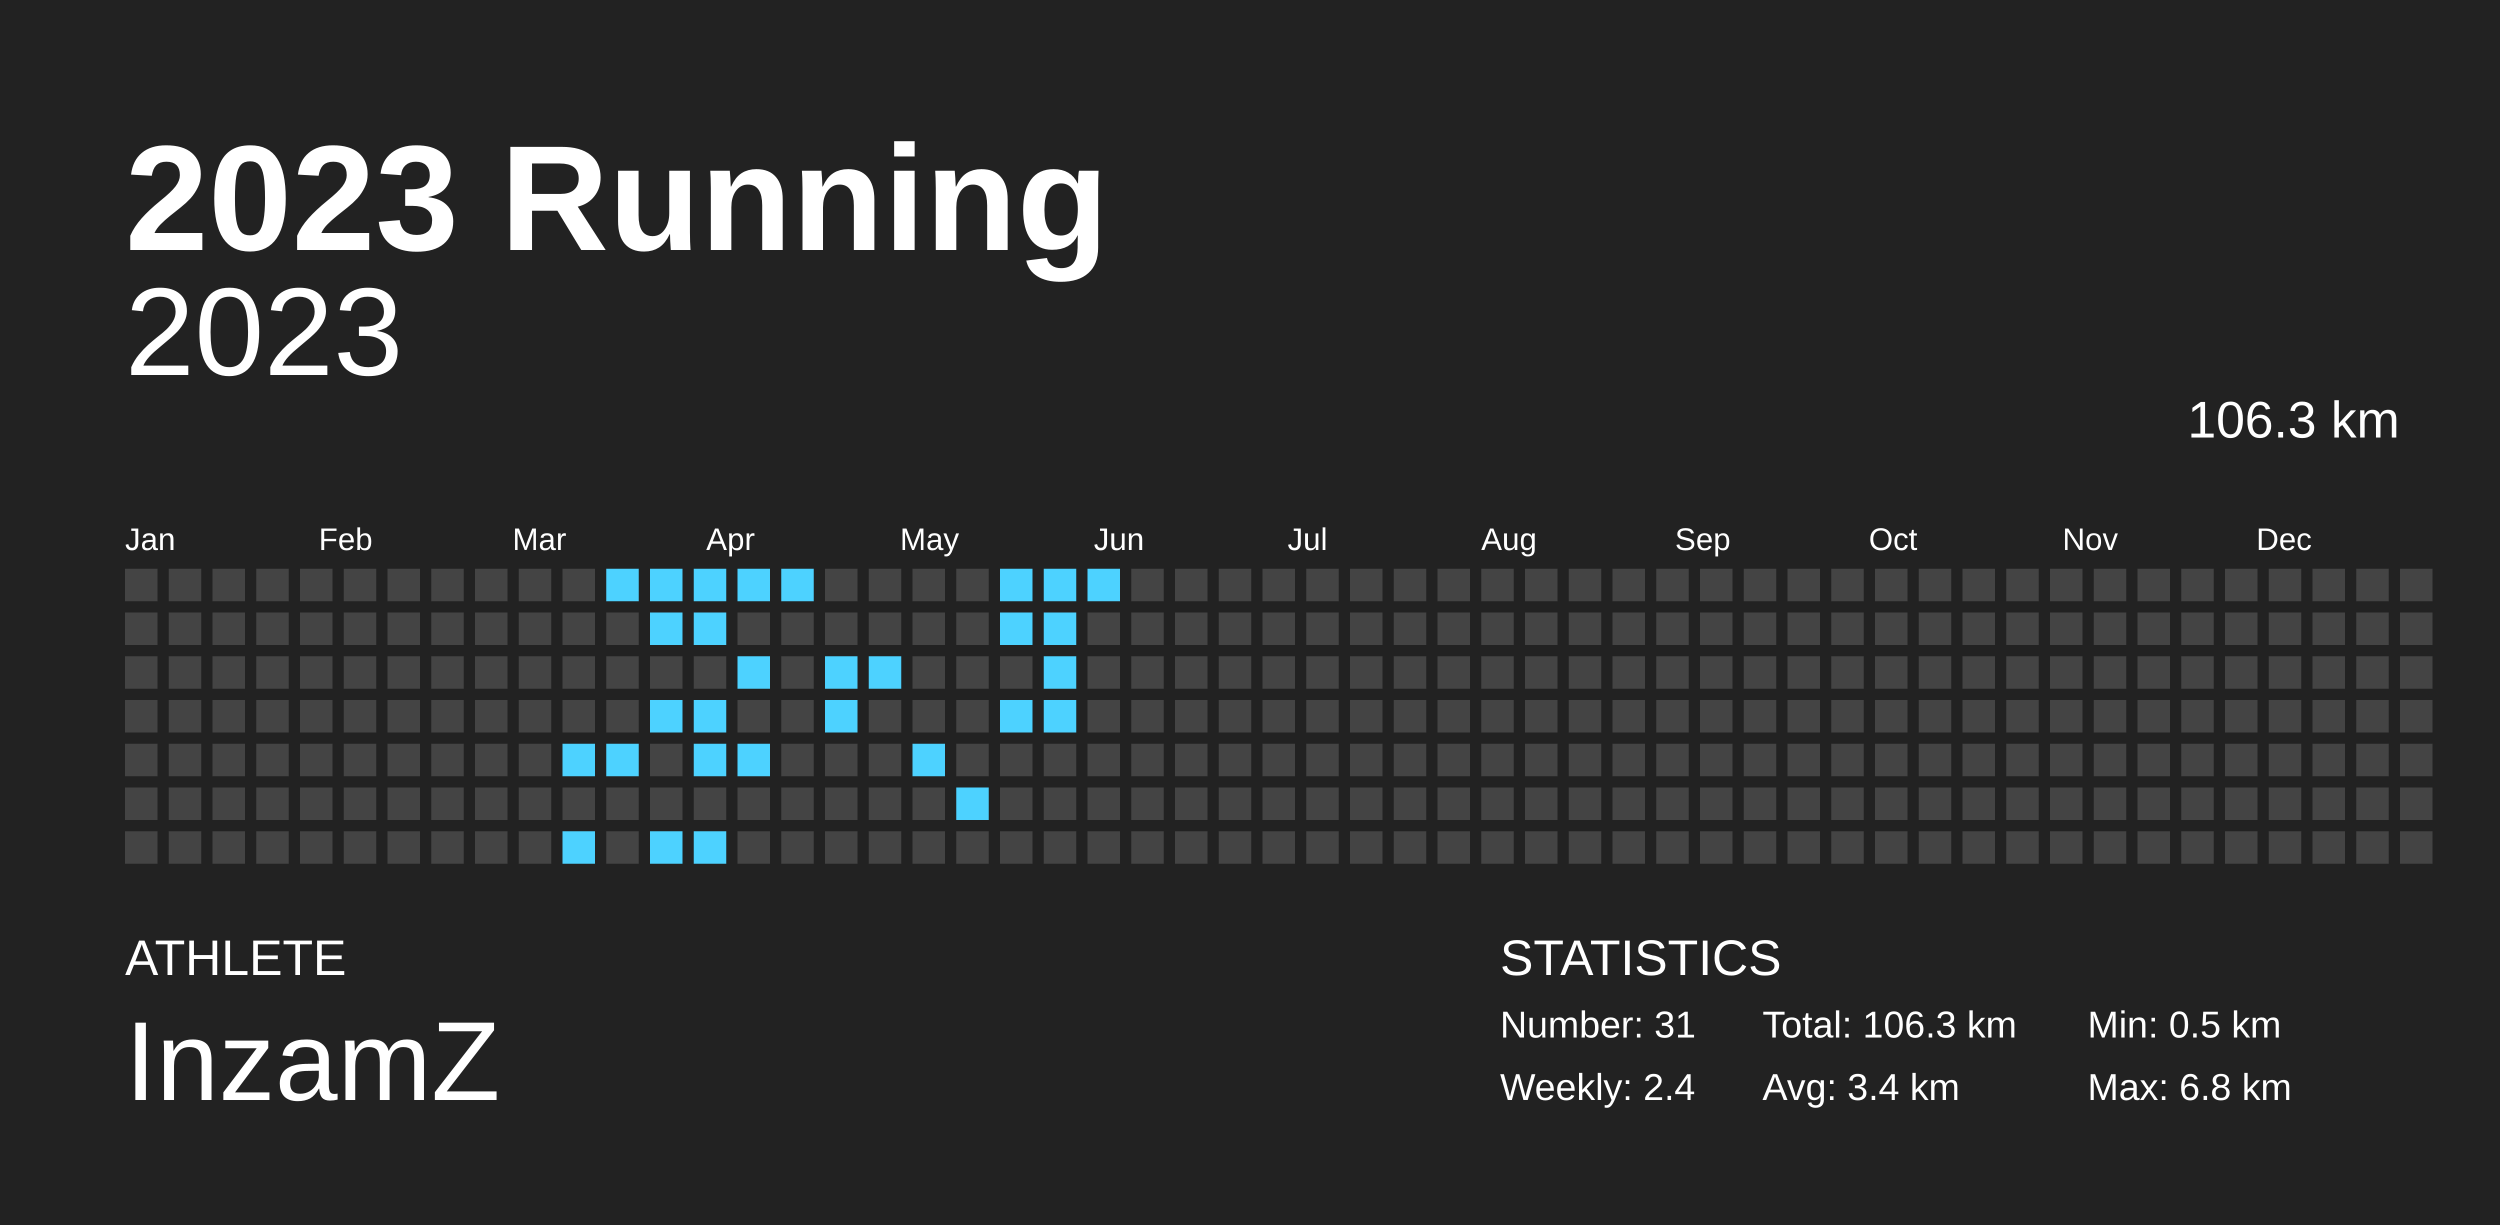
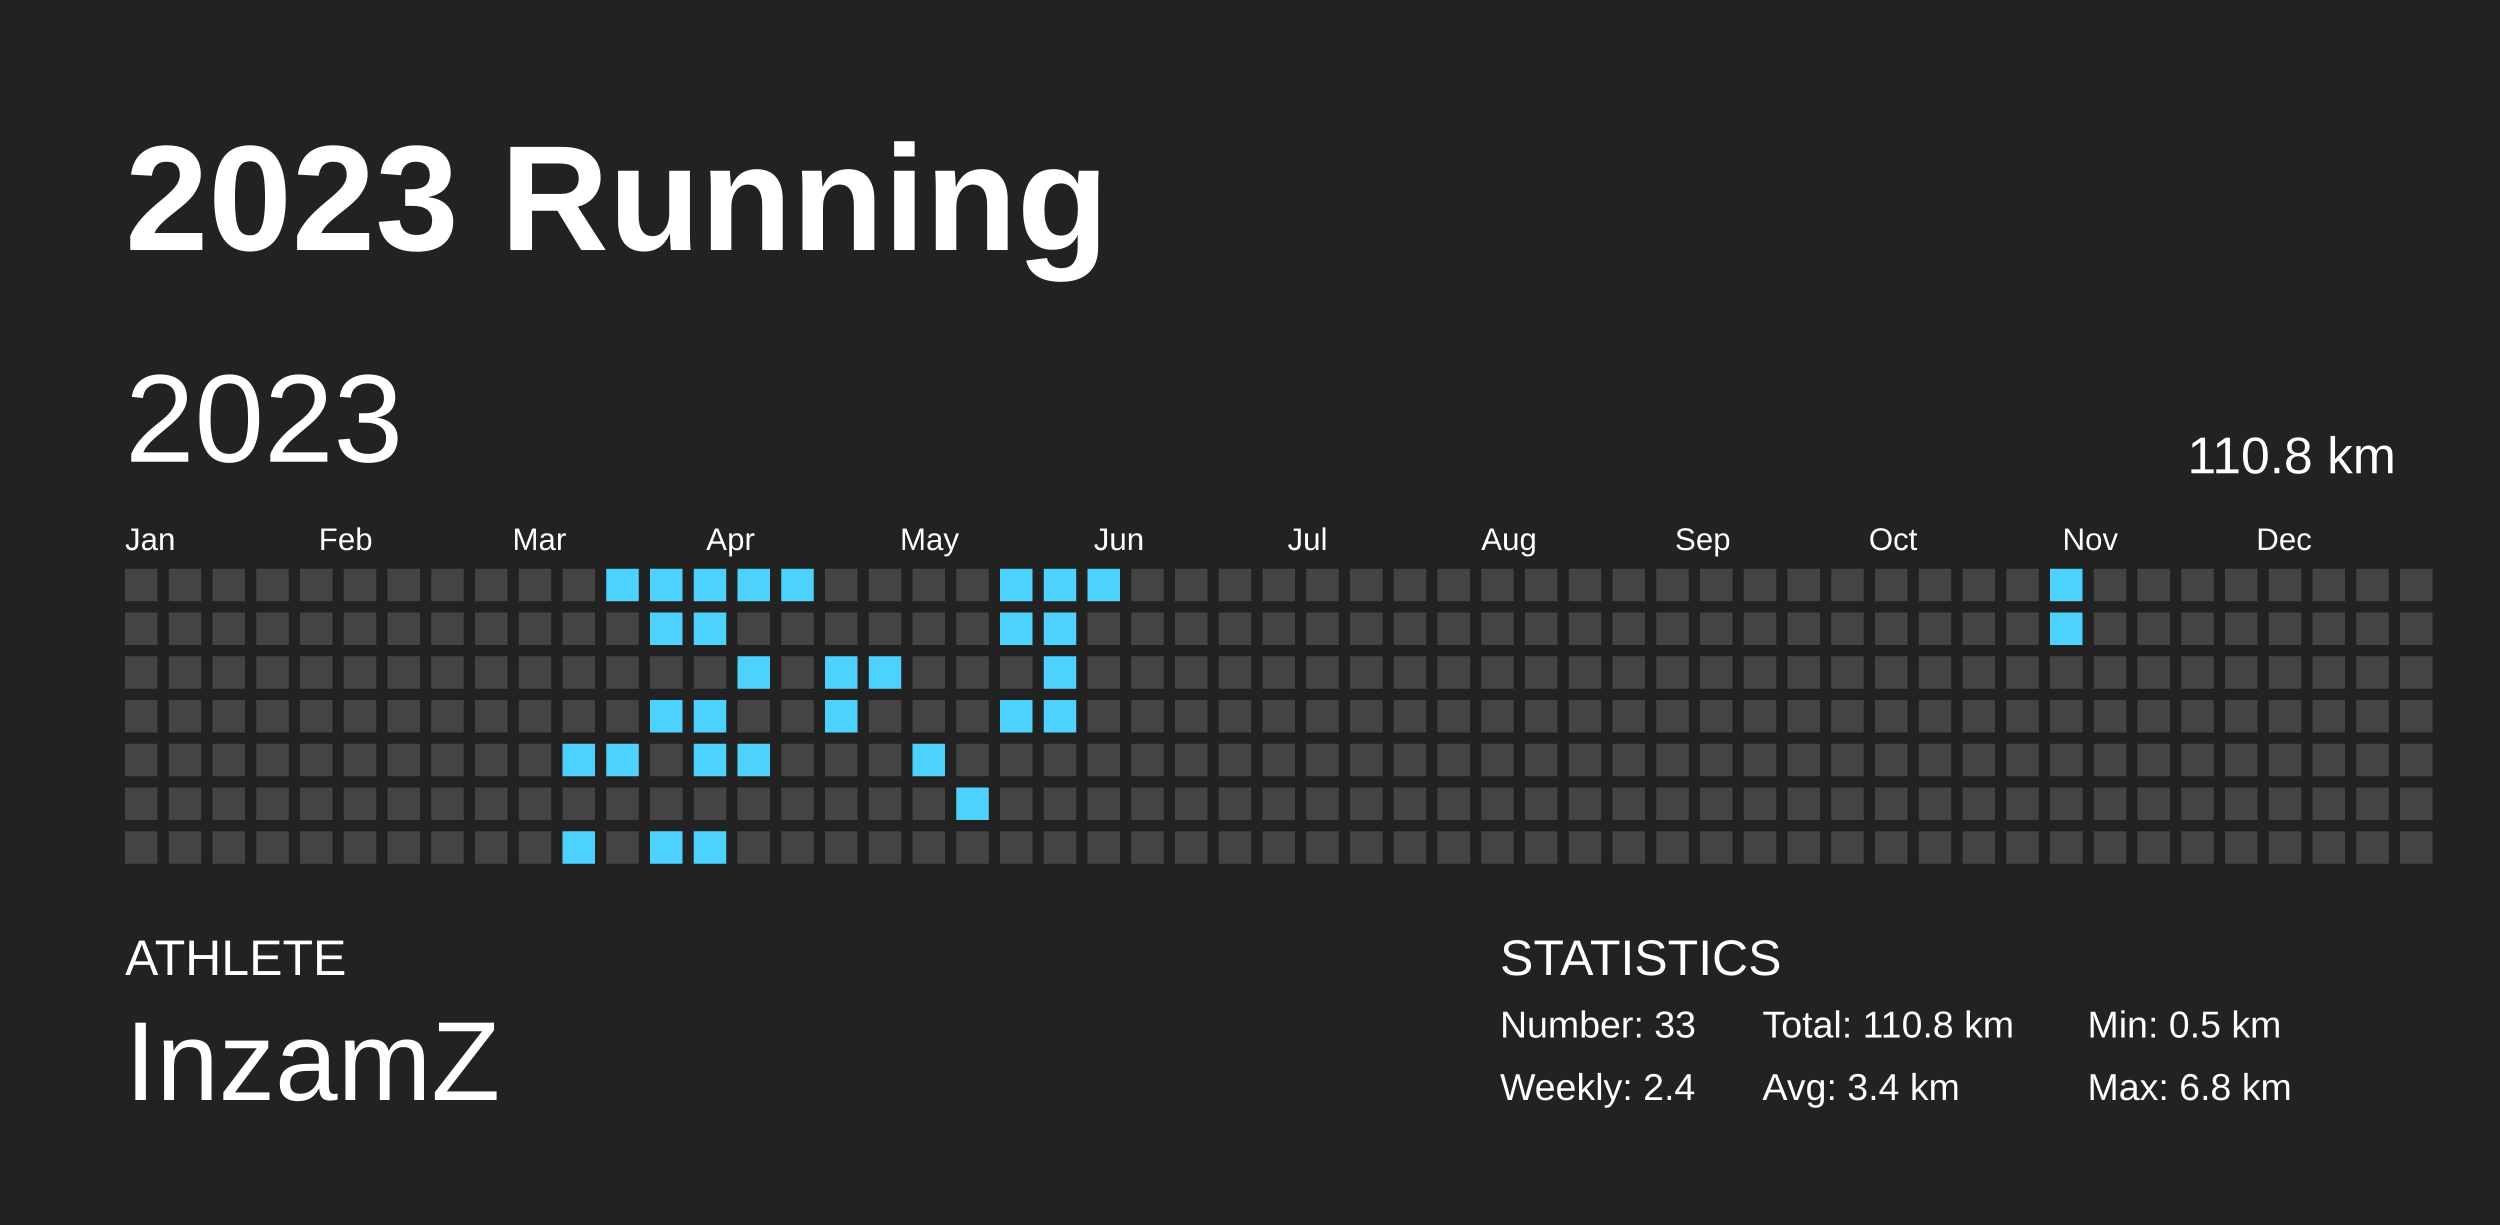
<svg xmlns="http://www.w3.org/2000/svg" baseProfile="full" height="98mm" version="1.1" viewBox="0,0,200,98" width="200mm">
  <defs />
  <rect fill="#222222" height="98" width="200" x="0" y="0" />
  <text fill="#FFFFFF" style="font-size:12px; font-family:Arial; font-weight:bold;" x="10" y="20">2023 Running</text>
  <text fill="#FFFFFF" style="font-size:4px; font-family:Arial" x="10" y="78">ATHLETE</text>
  <text fill="#FFFFFF" style="font-size:9px; font-family:Arial" x="10" y="88">InzamZ</text>
  <text fill="#FFFFFF" style="font-size:4px; font-family:Arial" x="120" y="78">STATISTICS</text>
-   <text fill="#FFFFFF" style="font-size:3px; font-family:Arial" x="120" y="83">Number: 31</text>
+   <text fill="#FFFFFF" style="font-size:3px; font-family:Arial" x="120" y="83">Number: 33</text>
  <text fill="#FFFFFF" style="font-size:3px; font-family:Arial" x="120" y="88">Weekly: 2.4</text>
-   <text fill="#FFFFFF" style="font-size:3px; font-family:Arial" x="141" y="83">Total: 106.3 km</text>
+   <text fill="#FFFFFF" style="font-size:3px; font-family:Arial" x="141" y="83">Total: 110.8 km</text>
  <text fill="#FFFFFF" style="font-size:3px; font-family:Arial" x="141" y="88">Avg: 3.4 km</text>
  <text fill="#FFFFFF" style="font-size:3px; font-family:Arial" x="167" y="83">Min: 0.5 km</text>
  <text fill="#FFFFFF" style="font-size:3px; font-family:Arial" x="167" y="88">Max: 6.8 km</text>
-   <text alignment-baseline="hanging" fill="#FFFFFF" style="font-size:10.0px; font-family:Arial;" x="10" y="30">2023</text>
-   <text alignment-baseline="hanging" fill="#FFFFFF" style="font-size:4.125px; font-family:Arial;" x="175" y="35">106.3 km</text>
+   <text dominant-baseline="hanging" fill="#FFFFFF" style="font-size:10.0px; font-family:Arial;" x="10" y="30">2023</text>
+   <text dominant-baseline="hanging" fill="#FFFFFF" style="font-size:4.125px; font-family:Arial;" x="175" y="35">110.8 km</text>
  <text fill="#FFFFFF" style="font-size:2.5px; font-family:Arial" x="10.0" y="44">Jan</text>
  <text fill="#FFFFFF" style="font-size:2.5px; font-family:Arial" x="25.5" y="44">Feb</text>
  <text fill="#FFFFFF" style="font-size:2.5px; font-family:Arial" x="41.0" y="44">Mar</text>
  <text fill="#FFFFFF" style="font-size:2.5px; font-family:Arial" x="56.5" y="44">Apr</text>
  <text fill="#FFFFFF" style="font-size:2.5px; font-family:Arial" x="72.0" y="44">May</text>
  <text fill="#FFFFFF" style="font-size:2.5px; font-family:Arial" x="87.5" y="44">Jun</text>
  <text fill="#FFFFFF" style="font-size:2.5px; font-family:Arial" x="103.0" y="44">Jul</text>
  <text fill="#FFFFFF" style="font-size:2.5px; font-family:Arial" x="118.5" y="44">Aug</text>
  <text fill="#FFFFFF" style="font-size:2.5px; font-family:Arial" x="134.0" y="44">Sep</text>
  <text fill="#FFFFFF" style="font-size:2.5px; font-family:Arial" x="149.5" y="44">Oct</text>
  <text fill="#FFFFFF" style="font-size:2.5px; font-family:Arial" x="165.0" y="44">Nov</text>
  <text fill="#FFFFFF" style="font-size:2.5px; font-family:Arial" x="180.5" y="44">Dec</text>
  <rect fill="#444444" height="2.6" width="2.6" x="10.0" y="45.5" />
  <rect fill="#444444" height="2.6" width="2.6" x="10.0" y="49.0" />
  <rect fill="#444444" height="2.6" width="2.6" x="10.0" y="52.5" />
  <rect fill="#444444" height="2.6" width="2.6" x="10.0" y="56.0" />
  <rect fill="#444444" height="2.6" width="2.6" x="10.0" y="59.5" />
  <rect fill="#444444" height="2.6" width="2.6" x="10.0" y="63.0" />
  <rect fill="#444444" height="2.6" width="2.6" x="10.0" y="66.5" />
  <rect fill="#444444" height="2.6" width="2.6" x="13.5" y="45.5" />
  <rect fill="#444444" height="2.6" width="2.6" x="13.5" y="49.0" />
  <rect fill="#444444" height="2.6" width="2.6" x="13.5" y="52.5" />
  <rect fill="#444444" height="2.6" width="2.6" x="13.5" y="56.0" />
  <rect fill="#444444" height="2.6" width="2.6" x="13.5" y="59.5" />
  <rect fill="#444444" height="2.6" width="2.6" x="13.5" y="63.0" />
  <rect fill="#444444" height="2.6" width="2.6" x="13.5" y="66.5" />
  <rect fill="#444444" height="2.6" width="2.6" x="17.0" y="45.5" />
  <rect fill="#444444" height="2.6" width="2.6" x="17.0" y="49.0" />
  <rect fill="#444444" height="2.6" width="2.6" x="17.0" y="52.5" />
  <rect fill="#444444" height="2.6" width="2.6" x="17.0" y="56.0" />
  <rect fill="#444444" height="2.6" width="2.6" x="17.0" y="59.5" />
  <rect fill="#444444" height="2.6" width="2.6" x="17.0" y="63.0" />
  <rect fill="#444444" height="2.6" width="2.6" x="17.0" y="66.5" />
  <rect fill="#444444" height="2.6" width="2.6" x="20.5" y="45.5" />
  <rect fill="#444444" height="2.6" width="2.6" x="20.5" y="49.0" />
  <rect fill="#444444" height="2.6" width="2.6" x="20.5" y="52.5" />
  <rect fill="#444444" height="2.6" width="2.6" x="20.5" y="56.0" />
  <rect fill="#444444" height="2.6" width="2.6" x="20.5" y="59.5" />
  <rect fill="#444444" height="2.6" width="2.6" x="20.5" y="63.0" />
  <rect fill="#444444" height="2.6" width="2.6" x="20.5" y="66.5" />
  <rect fill="#444444" height="2.6" width="2.6" x="24.0" y="45.5" />
  <rect fill="#444444" height="2.6" width="2.6" x="24.0" y="49.0" />
  <rect fill="#444444" height="2.6" width="2.6" x="24.0" y="52.5" />
  <rect fill="#444444" height="2.6" width="2.6" x="24.0" y="56.0" />
  <rect fill="#444444" height="2.6" width="2.6" x="24.0" y="59.5" />
  <rect fill="#444444" height="2.6" width="2.6" x="24.0" y="63.0" />
  <rect fill="#444444" height="2.6" width="2.6" x="24.0" y="66.5" />
  <rect fill="#444444" height="2.6" width="2.6" x="27.5" y="45.5" />
  <rect fill="#444444" height="2.6" width="2.6" x="27.5" y="49.0" />
  <rect fill="#444444" height="2.6" width="2.6" x="27.5" y="52.5" />
  <rect fill="#444444" height="2.6" width="2.6" x="27.5" y="56.0" />
  <rect fill="#444444" height="2.6" width="2.6" x="27.5" y="59.5" />
  <rect fill="#444444" height="2.6" width="2.6" x="27.5" y="63.0" />
  <rect fill="#444444" height="2.6" width="2.6" x="27.5" y="66.5" />
  <rect fill="#444444" height="2.6" width="2.6" x="31.0" y="45.5" />
  <rect fill="#444444" height="2.6" width="2.6" x="31.0" y="49.0" />
  <rect fill="#444444" height="2.6" width="2.6" x="31.0" y="52.5" />
  <rect fill="#444444" height="2.6" width="2.6" x="31.0" y="56.0" />
  <rect fill="#444444" height="2.6" width="2.6" x="31.0" y="59.5" />
  <rect fill="#444444" height="2.6" width="2.6" x="31.0" y="63.0" />
  <rect fill="#444444" height="2.6" width="2.6" x="31.0" y="66.5" />
  <rect fill="#444444" height="2.6" width="2.6" x="34.5" y="45.5" />
  <rect fill="#444444" height="2.6" width="2.6" x="34.5" y="49.0" />
  <rect fill="#444444" height="2.6" width="2.6" x="34.5" y="52.5" />
  <rect fill="#444444" height="2.6" width="2.6" x="34.5" y="56.0" />
  <rect fill="#444444" height="2.6" width="2.6" x="34.5" y="59.5" />
  <rect fill="#444444" height="2.6" width="2.6" x="34.5" y="63.0" />
  <rect fill="#444444" height="2.6" width="2.6" x="34.5" y="66.5" />
  <rect fill="#444444" height="2.6" width="2.6" x="38.0" y="45.5" />
  <rect fill="#444444" height="2.6" width="2.6" x="38.0" y="49.0" />
  <rect fill="#444444" height="2.6" width="2.6" x="38.0" y="52.5" />
  <rect fill="#444444" height="2.6" width="2.6" x="38.0" y="56.0" />
  <rect fill="#444444" height="2.6" width="2.6" x="38.0" y="59.5" />
  <rect fill="#444444" height="2.6" width="2.6" x="38.0" y="63.0" />
  <rect fill="#444444" height="2.6" width="2.6" x="38.0" y="66.5" />
  <rect fill="#444444" height="2.6" width="2.6" x="41.5" y="45.5" />
  <rect fill="#444444" height="2.6" width="2.6" x="41.5" y="49.0" />
  <rect fill="#444444" height="2.6" width="2.6" x="41.5" y="52.5" />
  <rect fill="#444444" height="2.6" width="2.6" x="41.5" y="56.0" />
  <rect fill="#444444" height="2.6" width="2.6" x="41.5" y="59.5" />
  <rect fill="#444444" height="2.6" width="2.6" x="41.5" y="63.0" />
  <rect fill="#444444" height="2.6" width="2.6" x="41.5" y="66.5" />
  <rect fill="#444444" height="2.6" width="2.6" x="45.0" y="45.5" />
  <rect fill="#444444" height="2.6" width="2.6" x="45.0" y="49.0" />
  <rect fill="#444444" height="2.6" width="2.6" x="45.0" y="52.5" />
  <rect fill="#444444" height="2.6" width="2.6" x="45.0" y="56.0" />
  <rect fill="#4dd2ff" height="2.6" width="2.6" x="45.0" y="59.5" />
  <rect fill="#444444" height="2.6" width="2.6" x="45.0" y="63.0" />
  <rect fill="#4dd2ff" height="2.6" width="2.6" x="45.0" y="66.5" />
  <rect fill="#4dd2ff" height="2.6" width="2.6" x="48.5" y="45.5" />
  <rect fill="#444444" height="2.6" width="2.6" x="48.5" y="49.0" />
  <rect fill="#444444" height="2.6" width="2.6" x="48.5" y="52.5" />
  <rect fill="#444444" height="2.6" width="2.6" x="48.5" y="56.0" />
  <rect fill="#4dd2ff" height="2.6" width="2.6" x="48.5" y="59.5" />
  <rect fill="#444444" height="2.6" width="2.6" x="48.5" y="63.0" />
  <rect fill="#444444" height="2.6" width="2.6" x="48.5" y="66.5" />
  <rect fill="#4dd2ff" height="2.6" width="2.6" x="52.0" y="45.5" />
  <rect fill="#4dd2ff" height="2.6" width="2.6" x="52.0" y="49.0" />
  <rect fill="#444444" height="2.6" width="2.6" x="52.0" y="52.5" />
  <rect fill="#4dd2ff" height="2.6" width="2.6" x="52.0" y="56.0" />
  <rect fill="#444444" height="2.6" width="2.6" x="52.0" y="59.5" />
  <rect fill="#444444" height="2.6" width="2.6" x="52.0" y="63.0" />
  <rect fill="#4dd2ff" height="2.6" width="2.6" x="52.0" y="66.5" />
  <rect fill="#4dd2ff" height="2.6" width="2.6" x="55.5" y="45.5" />
  <rect fill="#4dd2ff" height="2.6" width="2.6" x="55.5" y="49.0" />
  <rect fill="#444444" height="2.6" width="2.6" x="55.5" y="52.5" />
  <rect fill="#4dd2ff" height="2.6" width="2.6" x="55.5" y="56.0" />
  <rect fill="#4dd2ff" height="2.6" width="2.6" x="55.5" y="59.5" />
  <rect fill="#444444" height="2.6" width="2.6" x="55.5" y="63.0" />
  <rect fill="#4dd2ff" height="2.6" width="2.6" x="55.5" y="66.5" />
  <rect fill="#4dd2ff" height="2.6" width="2.6" x="59.0" y="45.5" />
  <rect fill="#444444" height="2.6" width="2.6" x="59.0" y="49.0" />
  <rect fill="#4dd2ff" height="2.6" width="2.6" x="59.0" y="52.5" />
  <rect fill="#444444" height="2.6" width="2.6" x="59.0" y="56.0" />
  <rect fill="#4dd2ff" height="2.6" width="2.6" x="59.0" y="59.5" />
  <rect fill="#444444" height="2.6" width="2.6" x="59.0" y="63.0" />
  <rect fill="#444444" height="2.6" width="2.6" x="59.0" y="66.5" />
  <rect fill="#4dd2ff" height="2.6" width="2.6" x="62.5" y="45.5" />
  <rect fill="#444444" height="2.6" width="2.6" x="62.5" y="49.0" />
  <rect fill="#444444" height="2.6" width="2.6" x="62.5" y="52.5" />
  <rect fill="#444444" height="2.6" width="2.6" x="62.5" y="56.0" />
  <rect fill="#444444" height="2.6" width="2.6" x="62.5" y="59.5" />
  <rect fill="#444444" height="2.6" width="2.6" x="62.5" y="63.0" />
  <rect fill="#444444" height="2.6" width="2.6" x="62.5" y="66.5" />
  <rect fill="#444444" height="2.6" width="2.6" x="66.0" y="45.5" />
  <rect fill="#444444" height="2.6" width="2.6" x="66.0" y="49.0" />
  <rect fill="#4dd2ff" height="2.6" width="2.6" x="66.0" y="52.5" />
  <rect fill="#4dd2ff" height="2.6" width="2.6" x="66.0" y="56.0" />
  <rect fill="#444444" height="2.6" width="2.6" x="66.0" y="59.5" />
  <rect fill="#444444" height="2.6" width="2.6" x="66.0" y="63.0" />
  <rect fill="#444444" height="2.6" width="2.6" x="66.0" y="66.5" />
  <rect fill="#444444" height="2.6" width="2.6" x="69.5" y="45.5" />
  <rect fill="#444444" height="2.6" width="2.6" x="69.5" y="49.0" />
  <rect fill="#4dd2ff" height="2.6" width="2.6" x="69.5" y="52.5" />
  <rect fill="#444444" height="2.6" width="2.6" x="69.5" y="56.0" />
  <rect fill="#444444" height="2.6" width="2.6" x="69.5" y="59.5" />
  <rect fill="#444444" height="2.6" width="2.6" x="69.5" y="63.0" />
  <rect fill="#444444" height="2.6" width="2.6" x="69.5" y="66.5" />
  <rect fill="#444444" height="2.6" width="2.6" x="73.0" y="45.5" />
  <rect fill="#444444" height="2.6" width="2.6" x="73.0" y="49.0" />
  <rect fill="#444444" height="2.6" width="2.6" x="73.0" y="52.5" />
  <rect fill="#444444" height="2.6" width="2.6" x="73.0" y="56.0" />
  <rect fill="#4dd2ff" height="2.6" width="2.6" x="73.0" y="59.5" />
  <rect fill="#444444" height="2.6" width="2.6" x="73.0" y="63.0" />
  <rect fill="#444444" height="2.6" width="2.6" x="73.0" y="66.5" />
  <rect fill="#444444" height="2.6" width="2.6" x="76.5" y="45.5" />
  <rect fill="#444444" height="2.6" width="2.6" x="76.5" y="49.0" />
  <rect fill="#444444" height="2.6" width="2.6" x="76.5" y="52.5" />
  <rect fill="#444444" height="2.6" width="2.6" x="76.5" y="56.0" />
  <rect fill="#444444" height="2.6" width="2.6" x="76.5" y="59.5" />
  <rect fill="#4dd2ff" height="2.6" width="2.6" x="76.5" y="63.0" />
  <rect fill="#444444" height="2.6" width="2.6" x="76.5" y="66.5" />
  <rect fill="#4dd2ff" height="2.6" width="2.6" x="80.0" y="45.5" />
  <rect fill="#4dd2ff" height="2.6" width="2.6" x="80.0" y="49.0" />
  <rect fill="#444444" height="2.6" width="2.6" x="80.0" y="52.5" />
  <rect fill="#4dd2ff" height="2.6" width="2.6" x="80.0" y="56.0" />
  <rect fill="#444444" height="2.6" width="2.6" x="80.0" y="59.5" />
  <rect fill="#444444" height="2.6" width="2.6" x="80.0" y="63.0" />
  <rect fill="#444444" height="2.6" width="2.6" x="80.0" y="66.5" />
  <rect fill="#4dd2ff" height="2.6" width="2.6" x="83.5" y="45.5" />
  <rect fill="#4dd2ff" height="2.6" width="2.6" x="83.5" y="49.0" />
  <rect fill="#4dd2ff" height="2.6" width="2.6" x="83.5" y="52.5" />
  <rect fill="#4dd2ff" height="2.6" width="2.6" x="83.5" y="56.0" />
  <rect fill="#444444" height="2.6" width="2.6" x="83.5" y="59.5" />
  <rect fill="#444444" height="2.6" width="2.6" x="83.5" y="63.0" />
  <rect fill="#444444" height="2.6" width="2.6" x="83.5" y="66.5" />
  <rect fill="#4dd2ff" height="2.6" width="2.6" x="87.0" y="45.5" />
  <rect fill="#444444" height="2.6" width="2.6" x="87.0" y="49.0" />
  <rect fill="#444444" height="2.6" width="2.6" x="87.0" y="52.5" />
  <rect fill="#444444" height="2.6" width="2.6" x="87.0" y="56.0" />
  <rect fill="#444444" height="2.6" width="2.6" x="87.0" y="59.5" />
  <rect fill="#444444" height="2.6" width="2.6" x="87.0" y="63.0" />
  <rect fill="#444444" height="2.6" width="2.6" x="87.0" y="66.5" />
  <rect fill="#444444" height="2.6" width="2.6" x="90.5" y="45.5" />
  <rect fill="#444444" height="2.6" width="2.6" x="90.5" y="49.0" />
  <rect fill="#444444" height="2.6" width="2.6" x="90.5" y="52.5" />
  <rect fill="#444444" height="2.6" width="2.6" x="90.5" y="56.0" />
  <rect fill="#444444" height="2.6" width="2.6" x="90.5" y="59.5" />
  <rect fill="#444444" height="2.6" width="2.6" x="90.5" y="63.0" />
  <rect fill="#444444" height="2.6" width="2.6" x="90.5" y="66.5" />
  <rect fill="#444444" height="2.6" width="2.6" x="94.0" y="45.5" />
  <rect fill="#444444" height="2.6" width="2.6" x="94.0" y="49.0" />
  <rect fill="#444444" height="2.6" width="2.6" x="94.0" y="52.5" />
  <rect fill="#444444" height="2.6" width="2.6" x="94.0" y="56.0" />
  <rect fill="#444444" height="2.6" width="2.6" x="94.0" y="59.5" />
  <rect fill="#444444" height="2.6" width="2.6" x="94.0" y="63.0" />
  <rect fill="#444444" height="2.6" width="2.6" x="94.0" y="66.5" />
  <rect fill="#444444" height="2.6" width="2.6" x="97.5" y="45.5" />
  <rect fill="#444444" height="2.6" width="2.6" x="97.5" y="49.0" />
  <rect fill="#444444" height="2.6" width="2.6" x="97.5" y="52.5" />
  <rect fill="#444444" height="2.6" width="2.6" x="97.5" y="56.0" />
  <rect fill="#444444" height="2.6" width="2.6" x="97.5" y="59.5" />
  <rect fill="#444444" height="2.6" width="2.6" x="97.5" y="63.0" />
  <rect fill="#444444" height="2.6" width="2.6" x="97.5" y="66.5" />
  <rect fill="#444444" height="2.6" width="2.6" x="101.0" y="45.5" />
  <rect fill="#444444" height="2.6" width="2.6" x="101.0" y="49.0" />
  <rect fill="#444444" height="2.6" width="2.6" x="101.0" y="52.5" />
  <rect fill="#444444" height="2.6" width="2.6" x="101.0" y="56.0" />
  <rect fill="#444444" height="2.6" width="2.6" x="101.0" y="59.5" />
  <rect fill="#444444" height="2.6" width="2.6" x="101.0" y="63.0" />
  <rect fill="#444444" height="2.6" width="2.6" x="101.0" y="66.5" />
  <rect fill="#444444" height="2.6" width="2.6" x="104.5" y="45.5" />
  <rect fill="#444444" height="2.6" width="2.6" x="104.5" y="49.0" />
  <rect fill="#444444" height="2.6" width="2.6" x="104.5" y="52.5" />
  <rect fill="#444444" height="2.6" width="2.6" x="104.5" y="56.0" />
  <rect fill="#444444" height="2.6" width="2.6" x="104.5" y="59.5" />
  <rect fill="#444444" height="2.6" width="2.6" x="104.5" y="63.0" />
  <rect fill="#444444" height="2.6" width="2.6" x="104.5" y="66.5" />
  <rect fill="#444444" height="2.6" width="2.6" x="108.0" y="45.5" />
  <rect fill="#444444" height="2.6" width="2.6" x="108.0" y="49.0" />
  <rect fill="#444444" height="2.6" width="2.6" x="108.0" y="52.5" />
  <rect fill="#444444" height="2.6" width="2.6" x="108.0" y="56.0" />
  <rect fill="#444444" height="2.6" width="2.6" x="108.0" y="59.5" />
  <rect fill="#444444" height="2.6" width="2.6" x="108.0" y="63.0" />
  <rect fill="#444444" height="2.6" width="2.6" x="108.0" y="66.5" />
  <rect fill="#444444" height="2.6" width="2.6" x="111.5" y="45.5" />
  <rect fill="#444444" height="2.6" width="2.6" x="111.5" y="49.0" />
  <rect fill="#444444" height="2.6" width="2.6" x="111.5" y="52.5" />
  <rect fill="#444444" height="2.6" width="2.6" x="111.5" y="56.0" />
  <rect fill="#444444" height="2.6" width="2.6" x="111.5" y="59.5" />
  <rect fill="#444444" height="2.6" width="2.6" x="111.5" y="63.0" />
  <rect fill="#444444" height="2.6" width="2.6" x="111.5" y="66.5" />
  <rect fill="#444444" height="2.6" width="2.6" x="115.0" y="45.5" />
  <rect fill="#444444" height="2.6" width="2.6" x="115.0" y="49.0" />
  <rect fill="#444444" height="2.6" width="2.6" x="115.0" y="52.5" />
  <rect fill="#444444" height="2.6" width="2.6" x="115.0" y="56.0" />
  <rect fill="#444444" height="2.6" width="2.6" x="115.0" y="59.5" />
  <rect fill="#444444" height="2.6" width="2.6" x="115.0" y="63.0" />
  <rect fill="#444444" height="2.6" width="2.6" x="115.0" y="66.5" />
  <rect fill="#444444" height="2.6" width="2.6" x="118.5" y="45.5" />
  <rect fill="#444444" height="2.6" width="2.6" x="118.5" y="49.0" />
  <rect fill="#444444" height="2.6" width="2.6" x="118.5" y="52.5" />
  <rect fill="#444444" height="2.6" width="2.6" x="118.5" y="56.0" />
  <rect fill="#444444" height="2.6" width="2.6" x="118.5" y="59.5" />
  <rect fill="#444444" height="2.6" width="2.6" x="118.5" y="63.0" />
  <rect fill="#444444" height="2.6" width="2.6" x="118.5" y="66.5" />
  <rect fill="#444444" height="2.6" width="2.6" x="122.0" y="45.5" />
  <rect fill="#444444" height="2.6" width="2.6" x="122.0" y="49.0" />
  <rect fill="#444444" height="2.6" width="2.6" x="122.0" y="52.5" />
  <rect fill="#444444" height="2.6" width="2.6" x="122.0" y="56.0" />
  <rect fill="#444444" height="2.6" width="2.6" x="122.0" y="59.5" />
  <rect fill="#444444" height="2.6" width="2.6" x="122.0" y="63.0" />
  <rect fill="#444444" height="2.6" width="2.6" x="122.0" y="66.5" />
  <rect fill="#444444" height="2.6" width="2.6" x="125.5" y="45.5" />
  <rect fill="#444444" height="2.6" width="2.6" x="125.5" y="49.0" />
  <rect fill="#444444" height="2.6" width="2.6" x="125.5" y="52.5" />
  <rect fill="#444444" height="2.6" width="2.6" x="125.5" y="56.0" />
  <rect fill="#444444" height="2.6" width="2.6" x="125.5" y="59.5" />
  <rect fill="#444444" height="2.6" width="2.6" x="125.5" y="63.0" />
  <rect fill="#444444" height="2.6" width="2.6" x="125.5" y="66.5" />
  <rect fill="#444444" height="2.6" width="2.6" x="129.0" y="45.5" />
  <rect fill="#444444" height="2.6" width="2.6" x="129.0" y="49.0" />
  <rect fill="#444444" height="2.6" width="2.6" x="129.0" y="52.5" />
  <rect fill="#444444" height="2.6" width="2.6" x="129.0" y="56.0" />
  <rect fill="#444444" height="2.6" width="2.6" x="129.0" y="59.5" />
  <rect fill="#444444" height="2.6" width="2.6" x="129.0" y="63.0" />
  <rect fill="#444444" height="2.6" width="2.6" x="129.0" y="66.5" />
  <rect fill="#444444" height="2.6" width="2.6" x="132.5" y="45.5" />
  <rect fill="#444444" height="2.6" width="2.6" x="132.5" y="49.0" />
  <rect fill="#444444" height="2.6" width="2.6" x="132.5" y="52.5" />
  <rect fill="#444444" height="2.6" width="2.6" x="132.5" y="56.0" />
  <rect fill="#444444" height="2.6" width="2.6" x="132.5" y="59.5" />
  <rect fill="#444444" height="2.6" width="2.6" x="132.5" y="63.0" />
  <rect fill="#444444" height="2.6" width="2.6" x="132.5" y="66.5" />
  <rect fill="#444444" height="2.6" width="2.6" x="136.0" y="45.5" />
  <rect fill="#444444" height="2.6" width="2.6" x="136.0" y="49.0" />
  <rect fill="#444444" height="2.6" width="2.6" x="136.0" y="52.5" />
  <rect fill="#444444" height="2.6" width="2.6" x="136.0" y="56.0" />
  <rect fill="#444444" height="2.6" width="2.6" x="136.0" y="59.5" />
  <rect fill="#444444" height="2.6" width="2.6" x="136.0" y="63.0" />
  <rect fill="#444444" height="2.6" width="2.6" x="136.0" y="66.5" />
  <rect fill="#444444" height="2.6" width="2.6" x="139.5" y="45.5" />
  <rect fill="#444444" height="2.6" width="2.6" x="139.5" y="49.0" />
  <rect fill="#444444" height="2.6" width="2.6" x="139.5" y="52.5" />
  <rect fill="#444444" height="2.6" width="2.6" x="139.5" y="56.0" />
  <rect fill="#444444" height="2.6" width="2.6" x="139.5" y="59.5" />
  <rect fill="#444444" height="2.6" width="2.6" x="139.5" y="63.0" />
  <rect fill="#444444" height="2.6" width="2.6" x="139.5" y="66.5" />
  <rect fill="#444444" height="2.6" width="2.6" x="143.0" y="45.5" />
  <rect fill="#444444" height="2.6" width="2.6" x="143.0" y="49.0" />
  <rect fill="#444444" height="2.6" width="2.6" x="143.0" y="52.5" />
  <rect fill="#444444" height="2.6" width="2.6" x="143.0" y="56.0" />
  <rect fill="#444444" height="2.6" width="2.6" x="143.0" y="59.5" />
  <rect fill="#444444" height="2.6" width="2.6" x="143.0" y="63.0" />
  <rect fill="#444444" height="2.6" width="2.6" x="143.0" y="66.5" />
  <rect fill="#444444" height="2.6" width="2.6" x="146.5" y="45.5" />
  <rect fill="#444444" height="2.6" width="2.6" x="146.5" y="49.0" />
  <rect fill="#444444" height="2.6" width="2.6" x="146.5" y="52.5" />
  <rect fill="#444444" height="2.6" width="2.6" x="146.5" y="56.0" />
  <rect fill="#444444" height="2.6" width="2.6" x="146.5" y="59.5" />
  <rect fill="#444444" height="2.6" width="2.6" x="146.5" y="63.0" />
  <rect fill="#444444" height="2.6" width="2.6" x="146.5" y="66.5" />
  <rect fill="#444444" height="2.6" width="2.6" x="150.0" y="45.5" />
  <rect fill="#444444" height="2.6" width="2.6" x="150.0" y="49.0" />
  <rect fill="#444444" height="2.6" width="2.6" x="150.0" y="52.5" />
  <rect fill="#444444" height="2.6" width="2.6" x="150.0" y="56.0" />
  <rect fill="#444444" height="2.6" width="2.6" x="150.0" y="59.5" />
  <rect fill="#444444" height="2.6" width="2.6" x="150.0" y="63.0" />
  <rect fill="#444444" height="2.6" width="2.6" x="150.0" y="66.5" />
  <rect fill="#444444" height="2.6" width="2.6" x="153.5" y="45.5" />
  <rect fill="#444444" height="2.6" width="2.6" x="153.5" y="49.0" />
  <rect fill="#444444" height="2.6" width="2.6" x="153.5" y="52.5" />
  <rect fill="#444444" height="2.6" width="2.6" x="153.5" y="56.0" />
  <rect fill="#444444" height="2.6" width="2.6" x="153.5" y="59.5" />
  <rect fill="#444444" height="2.6" width="2.6" x="153.5" y="63.0" />
  <rect fill="#444444" height="2.6" width="2.6" x="153.5" y="66.5" />
  <rect fill="#444444" height="2.6" width="2.6" x="157.0" y="45.5" />
  <rect fill="#444444" height="2.6" width="2.6" x="157.0" y="49.0" />
  <rect fill="#444444" height="2.6" width="2.6" x="157.0" y="52.5" />
  <rect fill="#444444" height="2.6" width="2.6" x="157.0" y="56.0" />
  <rect fill="#444444" height="2.6" width="2.6" x="157.0" y="59.5" />
  <rect fill="#444444" height="2.6" width="2.6" x="157.0" y="63.0" />
  <rect fill="#444444" height="2.6" width="2.6" x="157.0" y="66.5" />
  <rect fill="#444444" height="2.6" width="2.6" x="160.5" y="45.5" />
  <rect fill="#444444" height="2.6" width="2.6" x="160.5" y="49.0" />
  <rect fill="#444444" height="2.6" width="2.6" x="160.5" y="52.5" />
  <rect fill="#444444" height="2.6" width="2.6" x="160.5" y="56.0" />
  <rect fill="#444444" height="2.6" width="2.6" x="160.5" y="59.5" />
  <rect fill="#444444" height="2.6" width="2.6" x="160.5" y="63.0" />
  <rect fill="#444444" height="2.6" width="2.6" x="160.5" y="66.5" />
-   <rect fill="#444444" height="2.6" width="2.6" x="164.0" y="45.5" />
-   <rect fill="#444444" height="2.6" width="2.6" x="164.0" y="49.0" />
+   <rect fill="#4dd2ff" height="2.6" width="2.6" x="164.0" y="45.5" />
+   <rect fill="#4dd2ff" height="2.6" width="2.6" x="164.0" y="49.0" />
  <rect fill="#444444" height="2.6" width="2.6" x="164.0" y="52.5" />
  <rect fill="#444444" height="2.6" width="2.6" x="164.0" y="56.0" />
  <rect fill="#444444" height="2.6" width="2.6" x="164.0" y="59.5" />
  <rect fill="#444444" height="2.6" width="2.6" x="164.0" y="63.0" />
  <rect fill="#444444" height="2.6" width="2.6" x="164.0" y="66.5" />
  <rect fill="#444444" height="2.6" width="2.6" x="167.5" y="45.5" />
  <rect fill="#444444" height="2.6" width="2.6" x="167.5" y="49.0" />
  <rect fill="#444444" height="2.6" width="2.6" x="167.5" y="52.5" />
  <rect fill="#444444" height="2.6" width="2.6" x="167.5" y="56.0" />
  <rect fill="#444444" height="2.6" width="2.6" x="167.5" y="59.5" />
  <rect fill="#444444" height="2.6" width="2.6" x="167.5" y="63.0" />
  <rect fill="#444444" height="2.6" width="2.6" x="167.5" y="66.5" />
  <rect fill="#444444" height="2.6" width="2.6" x="171.0" y="45.5" />
  <rect fill="#444444" height="2.6" width="2.6" x="171.0" y="49.0" />
  <rect fill="#444444" height="2.6" width="2.6" x="171.0" y="52.5" />
  <rect fill="#444444" height="2.6" width="2.6" x="171.0" y="56.0" />
  <rect fill="#444444" height="2.6" width="2.6" x="171.0" y="59.5" />
  <rect fill="#444444" height="2.6" width="2.6" x="171.0" y="63.0" />
  <rect fill="#444444" height="2.6" width="2.6" x="171.0" y="66.5" />
  <rect fill="#444444" height="2.6" width="2.6" x="174.5" y="45.5" />
  <rect fill="#444444" height="2.6" width="2.6" x="174.5" y="49.0" />
  <rect fill="#444444" height="2.6" width="2.6" x="174.5" y="52.5" />
  <rect fill="#444444" height="2.6" width="2.6" x="174.5" y="56.0" />
  <rect fill="#444444" height="2.6" width="2.6" x="174.5" y="59.5" />
  <rect fill="#444444" height="2.6" width="2.6" x="174.5" y="63.0" />
  <rect fill="#444444" height="2.6" width="2.6" x="174.5" y="66.5" />
  <rect fill="#444444" height="2.6" width="2.6" x="178.0" y="45.5" />
  <rect fill="#444444" height="2.6" width="2.6" x="178.0" y="49.0" />
  <rect fill="#444444" height="2.6" width="2.6" x="178.0" y="52.5" />
  <rect fill="#444444" height="2.6" width="2.6" x="178.0" y="56.0" />
  <rect fill="#444444" height="2.6" width="2.6" x="178.0" y="59.5" />
  <rect fill="#444444" height="2.6" width="2.6" x="178.0" y="63.0" />
  <rect fill="#444444" height="2.6" width="2.6" x="178.0" y="66.5" />
  <rect fill="#444444" height="2.6" width="2.6" x="181.5" y="45.5" />
  <rect fill="#444444" height="2.6" width="2.6" x="181.5" y="49.0" />
  <rect fill="#444444" height="2.6" width="2.6" x="181.5" y="52.5" />
  <rect fill="#444444" height="2.6" width="2.6" x="181.5" y="56.0" />
  <rect fill="#444444" height="2.6" width="2.6" x="181.5" y="59.5" />
  <rect fill="#444444" height="2.6" width="2.6" x="181.5" y="63.0" />
  <rect fill="#444444" height="2.6" width="2.6" x="181.5" y="66.5" />
  <rect fill="#444444" height="2.6" width="2.6" x="185.0" y="45.5" />
  <rect fill="#444444" height="2.6" width="2.6" x="185.0" y="49.0" />
  <rect fill="#444444" height="2.6" width="2.6" x="185.0" y="52.5" />
  <rect fill="#444444" height="2.6" width="2.6" x="185.0" y="56.0" />
  <rect fill="#444444" height="2.6" width="2.6" x="185.0" y="59.5" />
  <rect fill="#444444" height="2.6" width="2.6" x="185.0" y="63.0" />
  <rect fill="#444444" height="2.6" width="2.6" x="185.0" y="66.5" />
  <rect fill="#444444" height="2.6" width="2.6" x="188.5" y="45.5" />
  <rect fill="#444444" height="2.6" width="2.6" x="188.5" y="49.0" />
  <rect fill="#444444" height="2.6" width="2.6" x="188.5" y="52.5" />
  <rect fill="#444444" height="2.6" width="2.6" x="188.5" y="56.0" />
  <rect fill="#444444" height="2.6" width="2.6" x="188.5" y="59.5" />
  <rect fill="#444444" height="2.6" width="2.6" x="188.5" y="63.0" />
  <rect fill="#444444" height="2.6" width="2.6" x="188.5" y="66.5" />
  <rect fill="#444444" height="2.6" width="2.6" x="192.0" y="45.5" />
  <rect fill="#444444" height="2.6" width="2.6" x="192.0" y="49.0" />
  <rect fill="#444444" height="2.6" width="2.6" x="192.0" y="52.5" />
  <rect fill="#444444" height="2.6" width="2.6" x="192.0" y="56.0" />
  <rect fill="#444444" height="2.6" width="2.6" x="192.0" y="59.5" />
  <rect fill="#444444" height="2.6" width="2.6" x="192.0" y="63.0" />
  <rect fill="#444444" height="2.6" width="2.6" x="192.0" y="66.5" />
</svg>
